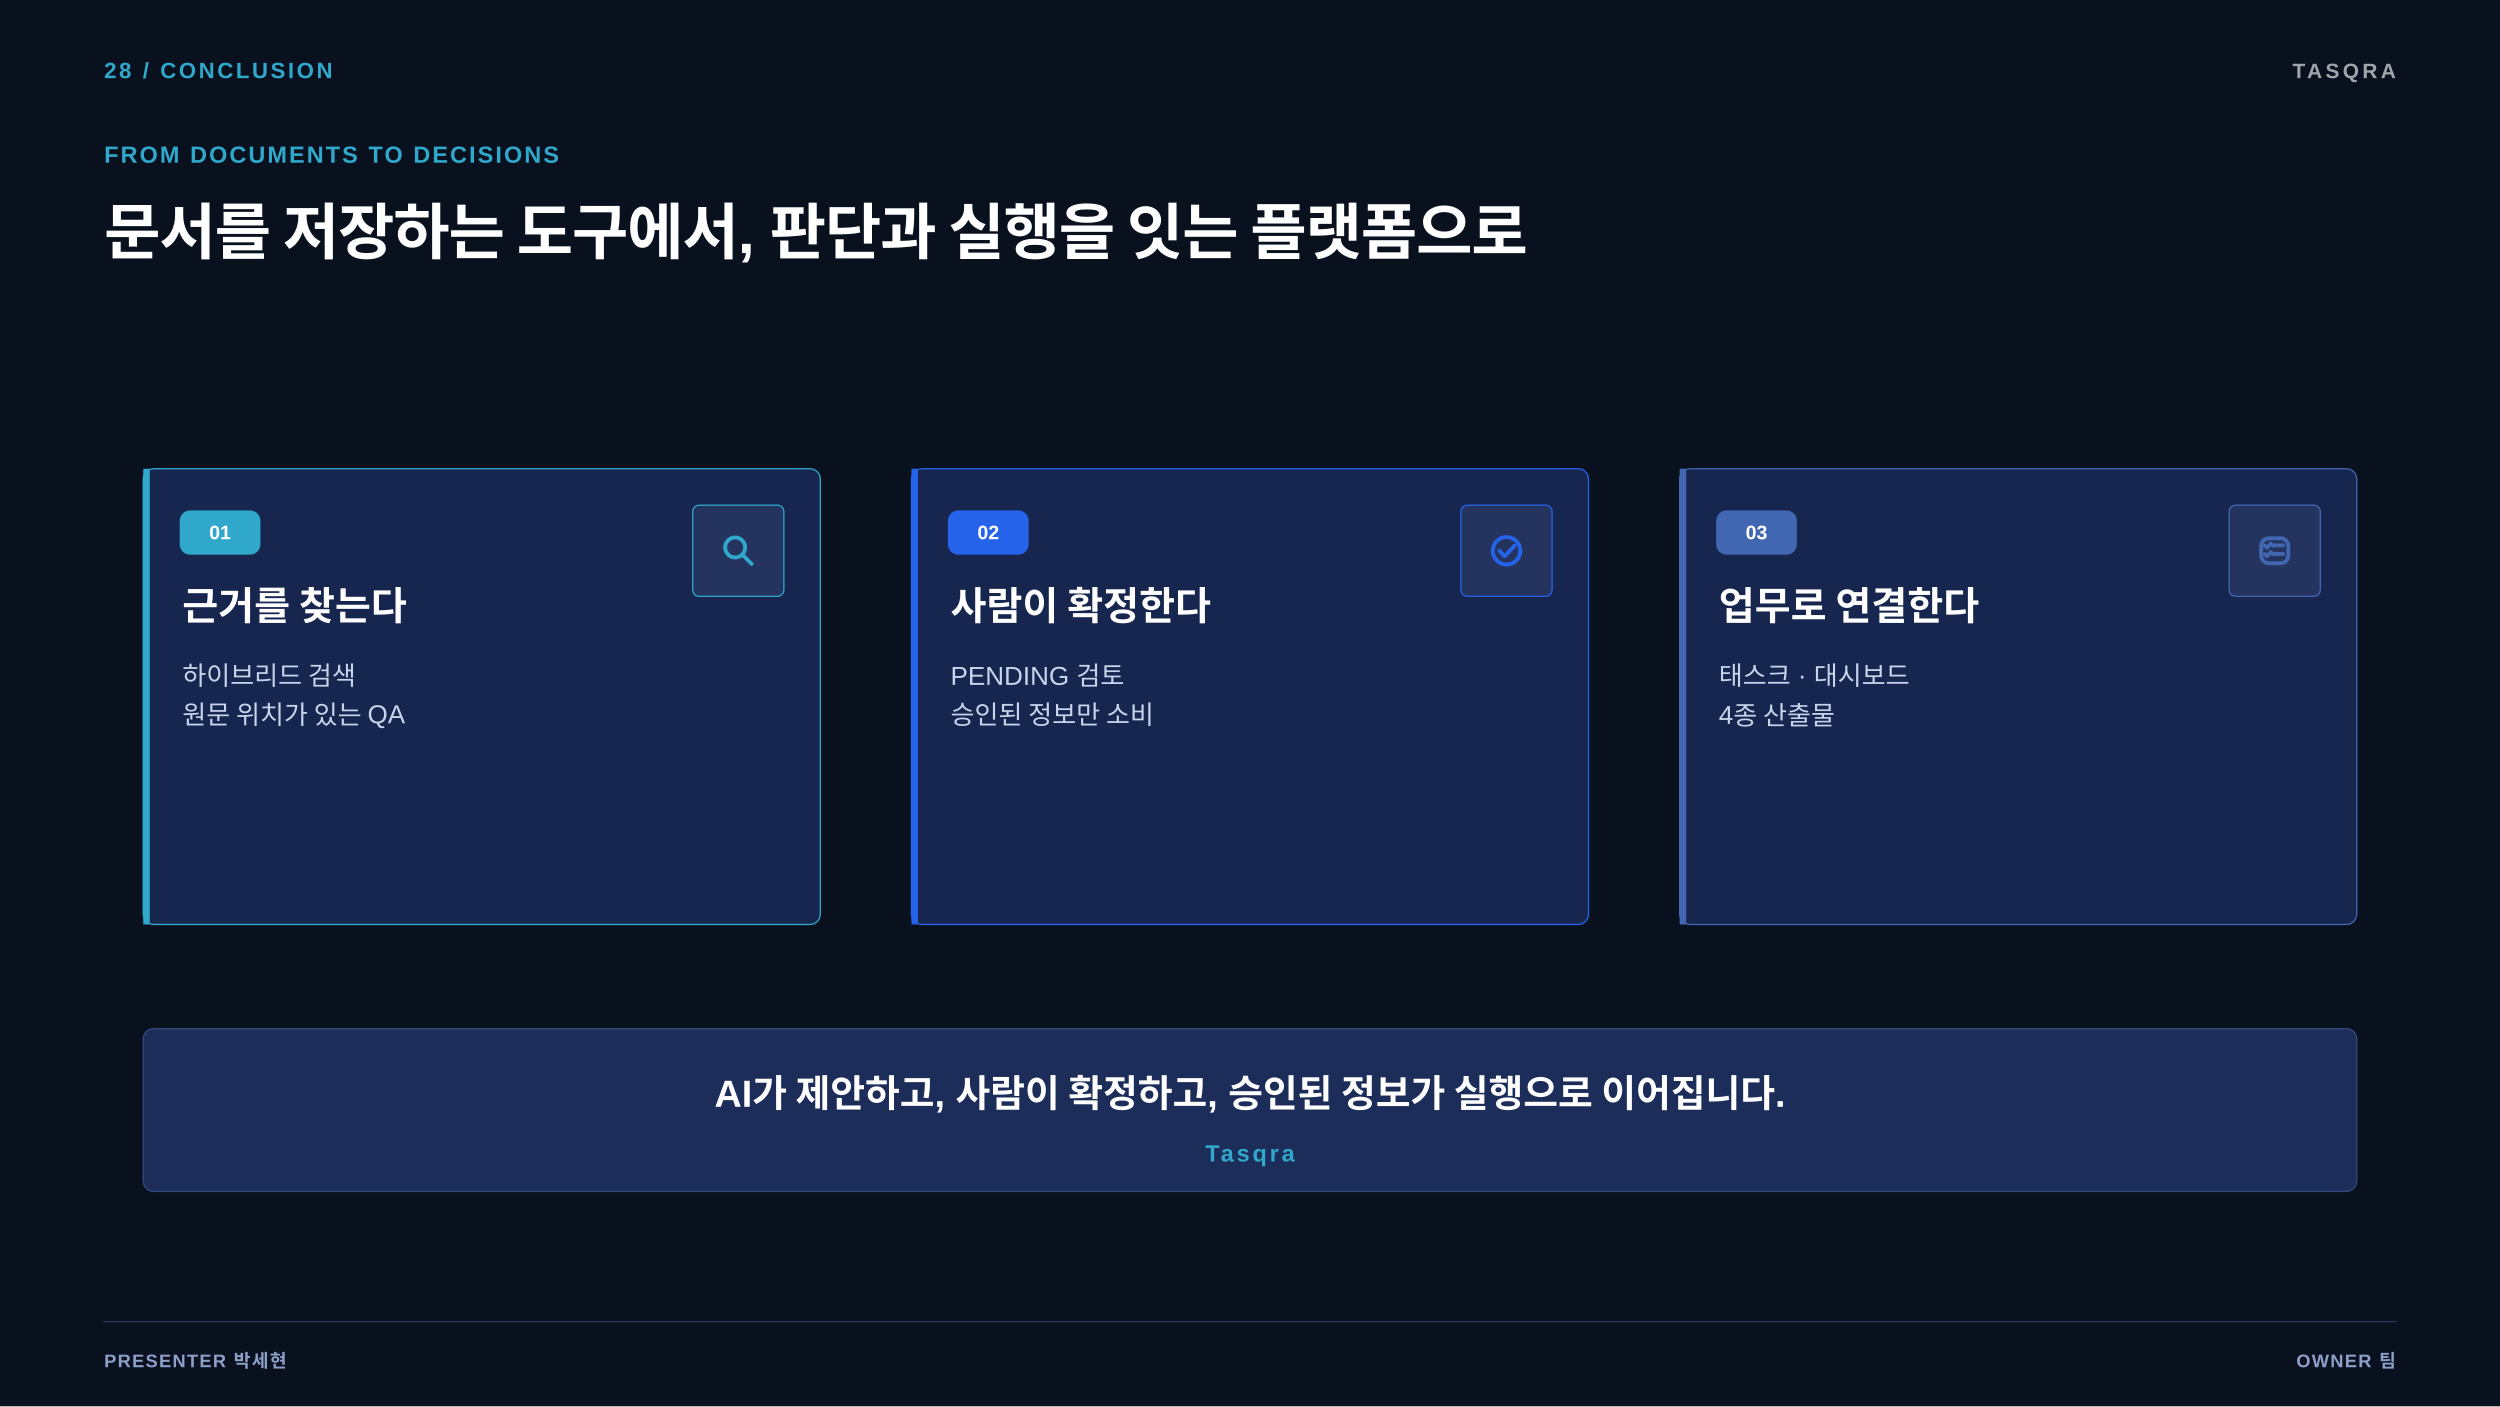
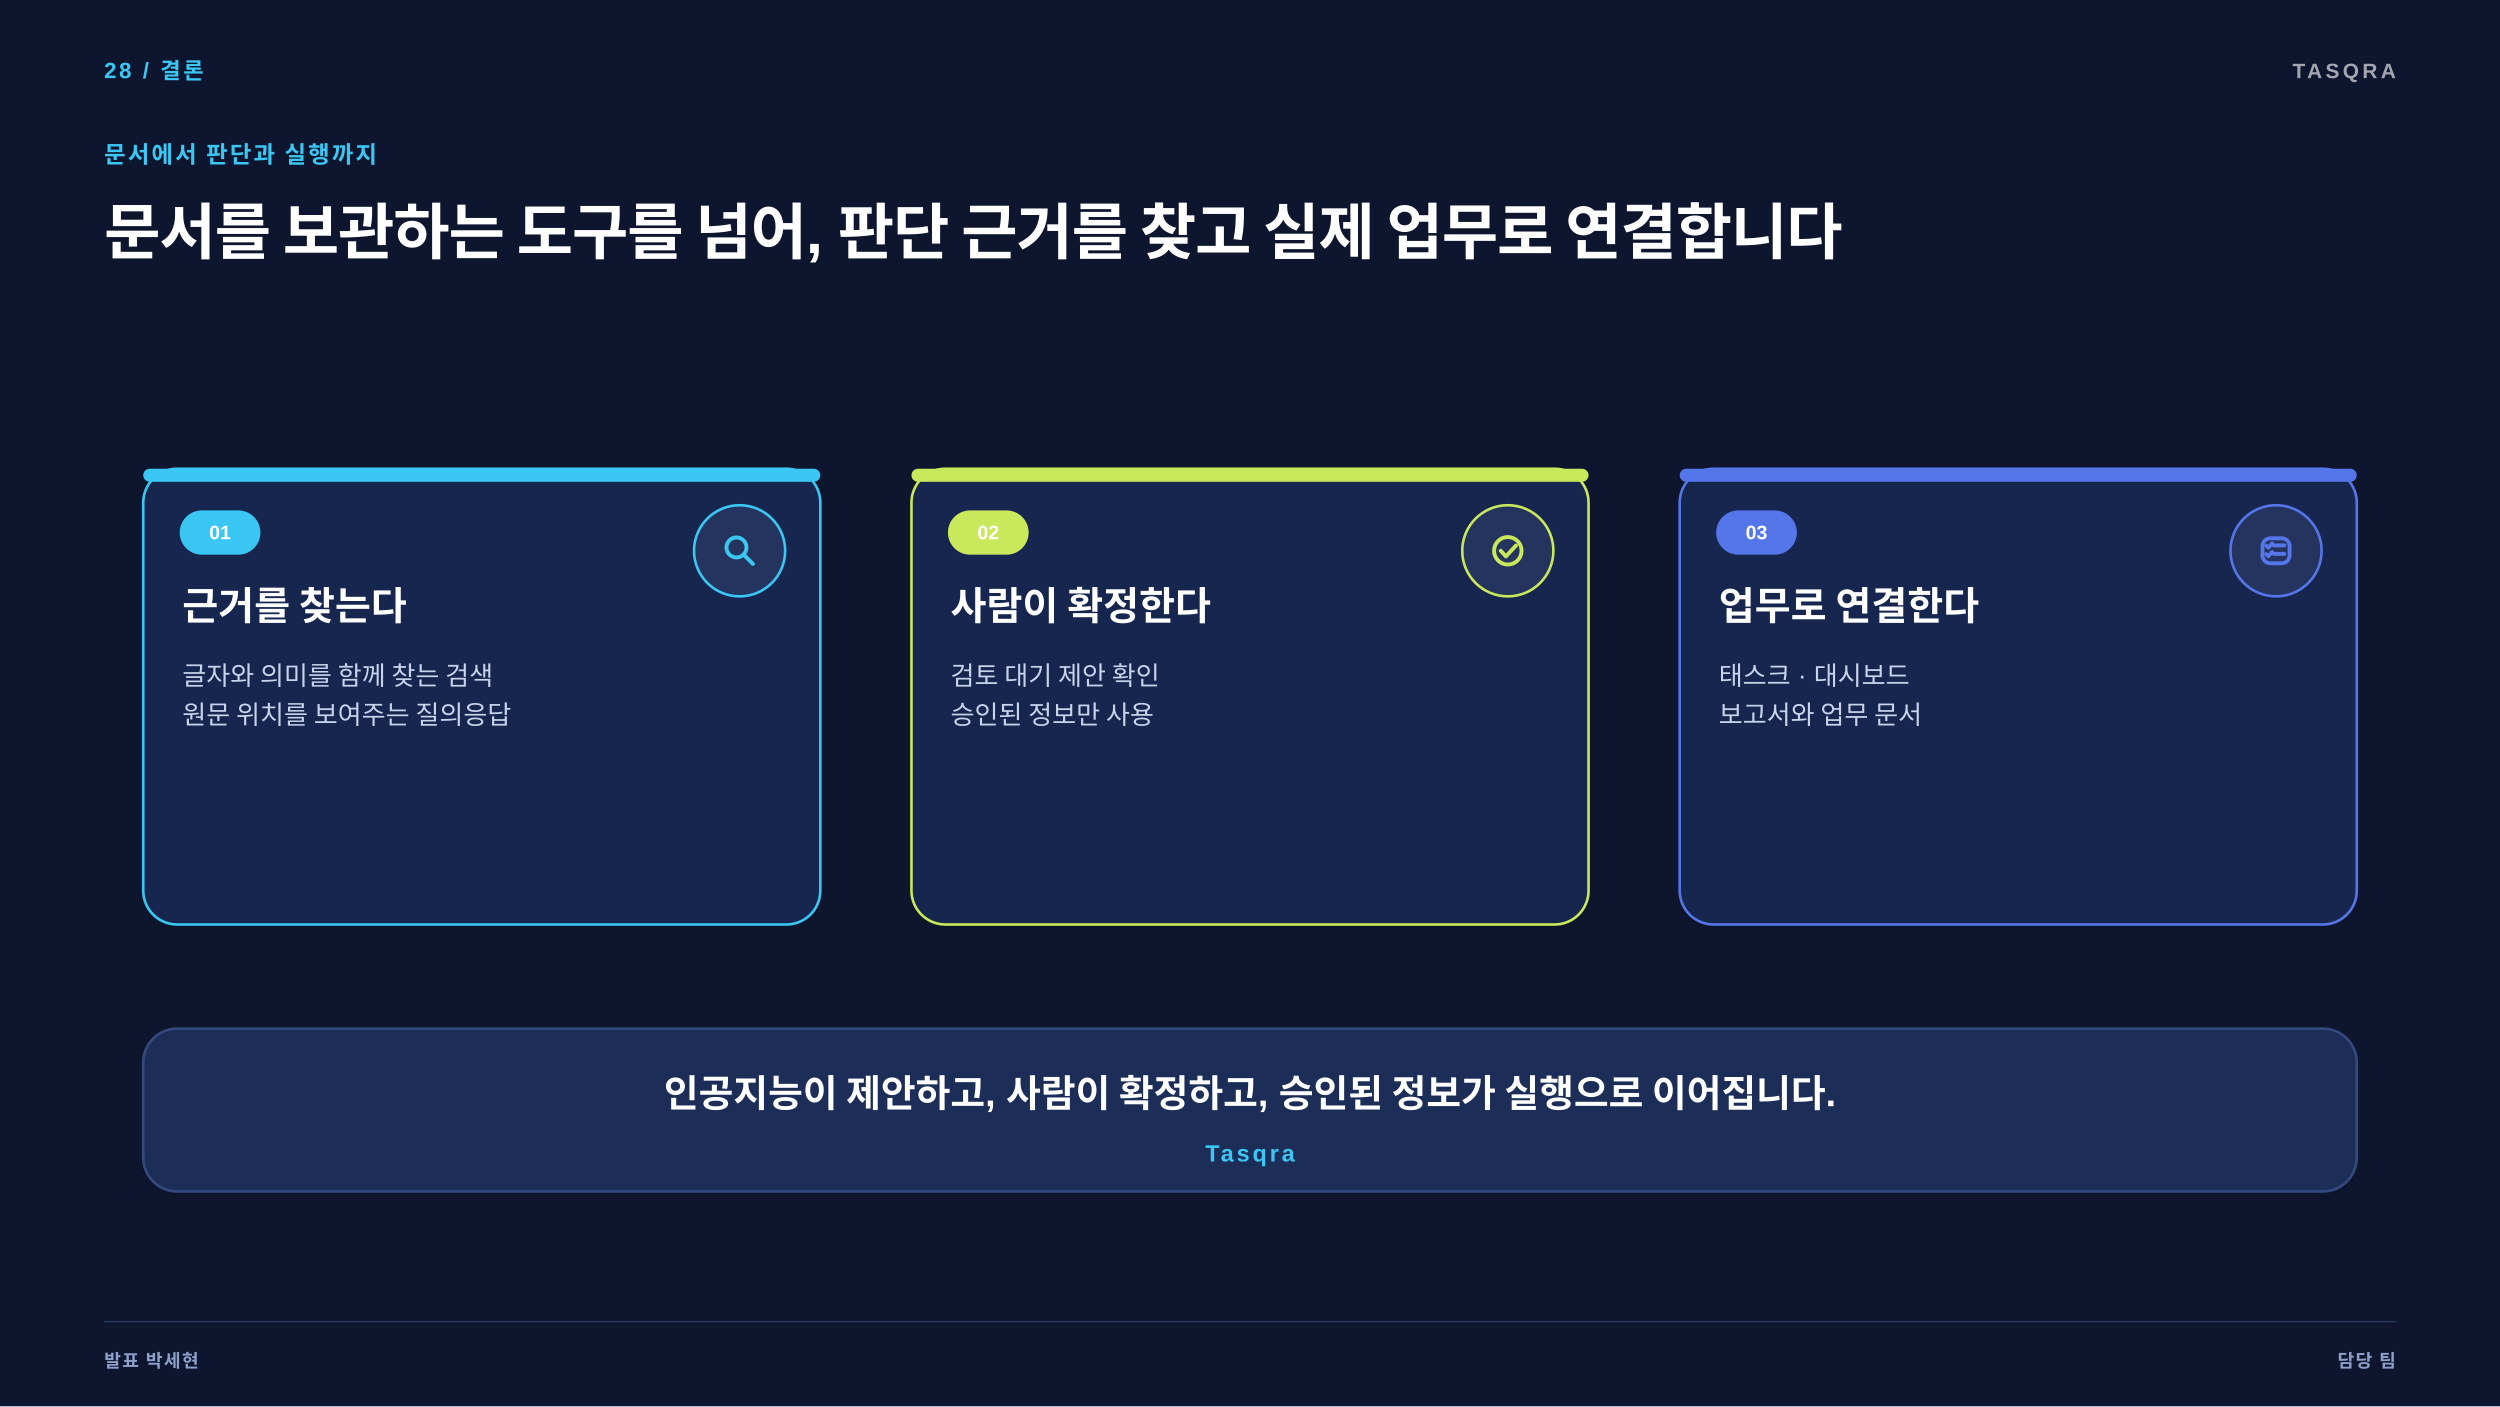
<svg xmlns="http://www.w3.org/2000/svg" width="1920" height="1080" viewBox="0 0 1920 1080">
  <defs>
    <style>@font-face{font-family:NotoKR;src:url("../../포트폴리오/NotoSansKR.ttf") format("truetype");} text{font-family:NotoKR,Arial,sans-serif;}</style>
    <filter id="shadow" x="-20%" y="-20%" width="140%" height="140%">
-       <feDropShadow dx="0" dy="4" stdDeviation="8" flood-color="#09111F" flood-opacity="0.06" />
+       <feDropShadow dx="0" dy="12" stdDeviation="16" flood-color="#0E162F" flood-opacity="0.11" />
    </filter>
    <filter id="softShadow" x="-20%" y="-20%" width="140%" height="140%">
-       <feDropShadow dx="0" dy="2" stdDeviation="5" flood-color="#09111F" flood-opacity="0.05" />
+       <feDropShadow dx="0" dy="7" stdDeviation="10" flood-color="#0E162F" flood-opacity="0.08" />
    </filter>
  </defs>
-   <rect x="0" y="0" width="1920" height="1080" rx="0" fill="#09111F" stroke="none" stroke-width="0" opacity="1" />
-   <text x="80" y="60" font-family="NotoKR, Arial, sans-serif" font-size="17" font-weight="800" font-style="normal" fill="#2FA8CC" text-anchor="start" letter-spacing="2" opacity="1">28  /  CONCLUSION</text>
+   <rect x="0" y="0" width="1920" height="1080" rx="0" fill="#0E162F" stroke="none" stroke-width="0" opacity="1" />
+   <text x="80" y="60" font-family="NotoKR, Arial, sans-serif" font-size="17" font-weight="800" font-style="normal" fill="#3BC7F4" text-anchor="start" letter-spacing="2" opacity="1">28  /  결론</text>
  <text x="1840" y="60" font-family="NotoKR, Arial, sans-serif" font-size="16" font-weight="800" font-style="normal" fill="#FFFFFF" text-anchor="end" letter-spacing="2.6" opacity="0.62">TASQRA</text>
-   <line x1="80" y1="1015" x2="1840" y2="1015" stroke="#29385F" stroke-width="1" stroke-linecap="square" opacity="1" />
-   <text x="80" y="1050" font-family="NotoKR, Arial, sans-serif" font-size="14" font-weight="700" font-style="normal" fill="#8EA0CA" text-anchor="start" letter-spacing="1" opacity="1">PRESENTER  박세현</text>
-   <text x="1840" y="1050" font-family="NotoKR, Arial, sans-serif" font-size="14" font-weight="700" font-style="normal" fill="#8EA0CA" text-anchor="end" letter-spacing="1" opacity="1">OWNER  팀</text>
-   <text x="80" y="125" font-family="NotoKR, Arial, sans-serif" font-size="18" font-weight="800" font-style="normal" fill="#2FA8CC" text-anchor="start" letter-spacing="1.6" opacity="1">FROM DOCUMENTS TO DECISIONS</text>
-   <text x="80" y="195" font-family="NotoKR, Arial, sans-serif" font-size="47" font-weight="800" font-style="normal" fill="#FFFFFF" text-anchor="start" letter-spacing="-0.8" opacity="1">문서를 저장하는 도구에서, 판단과 실행을 잇는 플랫폼으로</text>
-   <rect x="110" y="360" width="520" height="350" rx="8" fill="#17264F" stroke="#2FA8CC" stroke-width="1" opacity="1" />
-   <rect x="110" y="360" width="5" height="350" rx="0" fill="#2FA8CC" stroke="none" stroke-width="0" opacity="1" />
-   <rect x="138" y="392" width="62" height="34" rx="8" fill="#2FA8CC" stroke="none" stroke-width="0" opacity="1" />
+   <line x1="80" y1="1015" x2="1840" y2="1015" stroke="#29385F" stroke-width="1" stroke-linecap="round" opacity="1" />
+   <text x="80" y="1050" font-family="NotoKR, Arial, sans-serif" font-size="14" font-weight="700" font-style="normal" fill="#8EA0CA" text-anchor="start" letter-spacing="1" opacity="1">발표  박세현</text>
+   <text x="1840" y="1050" font-family="NotoKR, Arial, sans-serif" font-size="14" font-weight="700" font-style="normal" fill="#8EA0CA" text-anchor="end" letter-spacing="1" opacity="1">담당  팀</text>
+   <text x="80" y="125" font-family="NotoKR, Arial, sans-serif" font-size="18" font-weight="800" font-style="normal" fill="#3BC7F4" text-anchor="start" letter-spacing="1.6" opacity="1">문서에서 판단과 실행까지</text>
+   <text x="80" y="195" font-family="NotoKR, Arial, sans-serif" font-size="47" font-weight="800" font-style="normal" fill="#FFFFFF" text-anchor="start" letter-spacing="-0.8" opacity="1">문서를 보관하는 도구를 넘어, 판단 근거를 찾고 실제 업무로 연결합니다</text>
+   <rect x="110" y="360" width="520" height="350" rx="26" fill="#17264F" stroke="#3BC7F4" stroke-width="2" opacity="1" filter="url(#softShadow)" />
+   <rect x="110" y="360" width="520" height="10" rx="5" fill="#3BC7F4" stroke="none" stroke-width="0" opacity="1" />
+   <rect x="138" y="392" width="62" height="34" rx="17.0" fill="#3BC7F4" stroke="none" stroke-width="0" opacity="1" />
  <text x="169.0" y="414.1" font-family="NotoKR, Arial, sans-serif" font-size="15" font-weight="700" font-style="normal" fill="#FFFFFF" text-anchor="middle" letter-spacing="0" opacity="1">01</text>
-   <rect x="532" y="388" width="70" height="70" rx="5" fill="#24345F" stroke="#2FA8CC" stroke-width="1" opacity="1" />
-   <g fill="none" stroke="#2FA8CC" stroke-width="3" stroke-linecap="round">
-     <circle cx="564.6" cy="420.44" r="7.68" />
-     <line x1="570.2" y1="426.04" x2="577.24" y2="433.08" />
+   <circle cx="568" cy="423" r="35" fill="#24345F" stroke="#3BC7F4" stroke-width="2" opacity="1" />
+   <g fill="none" stroke="#3BC7F4" stroke-width="3" stroke-linecap="round">
+     <circle cx="565.6" cy="420.44" r="7.68" />
+     <line x1="571.2" y1="426.04" x2="578.24" y2="433.08" />
  </g>
  <text x="140" y="476" font-family="NotoKR, Arial, sans-serif" font-size="30" font-weight="800" font-style="normal" fill="#FFFFFF" text-anchor="start" letter-spacing="0" opacity="1">근거를 찾는다</text>
  <text x="140" y="526" font-family="NotoKR, Arial, sans-serif" font-size="20" font-weight="500" fill="#C8D4EC" text-anchor="start">
-     <tspan x="140" dy="0">하이브리드 검색</tspan>
-     <tspan x="140" dy="30.0">원문 위치가 있는 QA</tspan>
+     <tspan x="140" dy="0">글자와 의미를 함께 찾는 검색</tspan>
+     <tspan x="140" dy="30.0">원문 위치를 보여주는 질의응답</tspan>
  </text>
-   <rect x="700" y="360" width="520" height="350" rx="8" fill="#17264F" stroke="#2563EB" stroke-width="1" opacity="1" />
-   <rect x="700" y="360" width="5" height="350" rx="0" fill="#2563EB" stroke="none" stroke-width="0" opacity="1" />
-   <rect x="728" y="392" width="62" height="34" rx="8" fill="#2563EB" stroke="none" stroke-width="0" opacity="1" />
+   <rect x="700" y="360" width="520" height="350" rx="26" fill="#17264F" stroke="#C9E85B" stroke-width="2" opacity="1" filter="url(#softShadow)" />
+   <rect x="700" y="360" width="520" height="10" rx="5" fill="#C9E85B" stroke="none" stroke-width="0" opacity="1" />
+   <rect x="728" y="392" width="62" height="34" rx="17.0" fill="#C9E85B" stroke="none" stroke-width="0" opacity="1" />
  <text x="759.0" y="414.1" font-family="NotoKR, Arial, sans-serif" font-size="15" font-weight="700" font-style="normal" fill="#FFFFFF" text-anchor="middle" letter-spacing="0" opacity="1">02</text>
-   <rect x="1122" y="388" width="70" height="70" rx="5" fill="#24345F" stroke="#2563EB" stroke-width="1" opacity="1" />
-   <g fill="none" stroke="#2563EB" stroke-width="3" stroke-linecap="round" stroke-linejoin="round">
-     <circle cx="1157" cy="423" r="10.56" />
-     <path d="M 1151.56 423 l 4.0 4.32 l 7.68 -8.32" />
+   <circle cx="1158" cy="423" r="35" fill="#24345F" stroke="#C9E85B" stroke-width="2" opacity="1" />
+   <g fill="none" stroke="#C9E85B" stroke-width="3" stroke-linecap="round" stroke-linejoin="round">
+     <circle cx="1158" cy="423" r="10.56" />
+     <path d="M 1152.56 423 l 4.0 4.32 l 7.68 -8.32" />
  </g>
  <text x="730" y="476" font-family="NotoKR, Arial, sans-serif" font-size="30" font-weight="800" font-style="normal" fill="#FFFFFF" text-anchor="start" letter-spacing="0" opacity="1">사람이 확정한다</text>
  <text x="730" y="526" font-family="NotoKR, Arial, sans-serif" font-size="20" font-weight="500" fill="#C8D4EC" text-anchor="start">
-     <tspan x="730" dy="0">PENDING 검토</tspan>
-     <tspan x="730" dy="30.0">승인된 정보만 소비</tspan>
+     <tspan x="730" dy="0">검토 대기 제안 확인</tspan>
+     <tspan x="730" dy="30.0">승인된 정보만 사용</tspan>
  </text>
-   <rect x="1290" y="360" width="520" height="350" rx="8" fill="#17264F" stroke="#4267B2" stroke-width="1" opacity="1" />
-   <rect x="1290" y="360" width="5" height="350" rx="0" fill="#4267B2" stroke="none" stroke-width="0" opacity="1" />
-   <rect x="1318" y="392" width="62" height="34" rx="8" fill="#4267B2" stroke="none" stroke-width="0" opacity="1" />
+   <rect x="1290" y="360" width="520" height="350" rx="26" fill="#17264F" stroke="#5576E8" stroke-width="2" opacity="1" filter="url(#softShadow)" />
+   <rect x="1290" y="360" width="520" height="10" rx="5" fill="#5576E8" stroke="none" stroke-width="0" opacity="1" />
+   <rect x="1318" y="392" width="62" height="34" rx="17.0" fill="#5576E8" stroke="none" stroke-width="0" opacity="1" />
  <text x="1349.0" y="414.1" font-family="NotoKR, Arial, sans-serif" font-size="15" font-weight="700" font-style="normal" fill="#FFFFFF" text-anchor="middle" letter-spacing="0" opacity="1">03</text>
-   <rect x="1712" y="388" width="70" height="70" rx="5" fill="#24345F" stroke="#4267B2" stroke-width="1" opacity="1" />
-   <g fill="none" stroke="#4267B2" stroke-width="3" stroke-linecap="round" stroke-linejoin="round">
-     <rect x="1736.6" y="413.4" width="20.8" height="19.2" rx="6" />
-     <path d="M 1739.48 419.0 l 1.6 1.6 l 2.88 -3.2" />
-     <line x1="1745.4" y1="418.84" x2="1753.4" y2="418.84" />
-     <path d="M 1739.48 425.56 l 1.6 1.6 l 2.88 -3.2" />
-     <line x1="1745.4" y1="425.4" x2="1753.4" y2="425.4" />
+   <circle cx="1748" cy="423" r="35" fill="#24345F" stroke="#5576E8" stroke-width="2" opacity="1" />
+   <g fill="none" stroke="#5576E8" stroke-width="3" stroke-linecap="round" stroke-linejoin="round">
+     <rect x="1737.6" y="413.4" width="20.8" height="19.2" rx="6" />
+     <path d="M 1740.48 419.0 l 1.6 1.6 l 2.88 -3.2" />
+     <line x1="1746.4" y1="418.84" x2="1754.4" y2="418.84" />
+     <path d="M 1740.48 425.56 l 1.6 1.6 l 2.88 -3.2" />
+     <line x1="1746.4" y1="425.4" x2="1754.4" y2="425.4" />
  </g>
  <text x="1320" y="476" font-family="NotoKR, Arial, sans-serif" font-size="30" font-weight="800" font-style="normal" fill="#FFFFFF" text-anchor="start" letter-spacing="0" opacity="1">업무로 연결한다</text>
  <text x="1320" y="526" font-family="NotoKR, Arial, sans-serif" font-size="20" font-weight="500" fill="#C8D4EC" text-anchor="start">
    <tspan x="1320" dy="0">태스크 · 대시보드</tspan>
-     <tspan x="1320" dy="30.0">4종 산출물</tspan>
+     <tspan x="1320" dy="30.0">보고서와 업무 문서</tspan>
  </text>
-   <rect x="110" y="790" width="1700" height="125" rx="8" fill="#1D2D59" stroke="#344A7E" stroke-width="1" opacity="1" />
-   <text x="960" y="850" font-family="NotoKR, Arial, sans-serif" font-size="29" font-weight="800" font-style="normal" fill="#FFFFFF" text-anchor="middle" letter-spacing="0" opacity="1">AI가 제안하고, 사람이 확정하고, 승인된 정보가 실행으로 이어집니다.</text>
-   <text x="960" y="892" font-family="NotoKR, Arial, sans-serif" font-size="18" font-weight="800" font-style="normal" fill="#2FA8CC" text-anchor="middle" letter-spacing="2.2" opacity="1">Tasqra</text>
+   <rect x="110" y="790" width="1700" height="125" rx="26" fill="#1D2D59" stroke="#344A7E" stroke-width="2" opacity="1" filter="url(#softShadow)" />
+   <text x="960" y="850" font-family="NotoKR, Arial, sans-serif" font-size="29" font-weight="800" font-style="normal" fill="#FFFFFF" text-anchor="middle" letter-spacing="0" opacity="1">인공지능이 제안하고, 사람이 확정하고, 승인된 정보가 실행으로 이어집니다.</text>
+   <text x="960" y="892" font-family="NotoKR, Arial, sans-serif" font-size="18" font-weight="800" font-style="normal" fill="#3BC7F4" text-anchor="middle" letter-spacing="2.2" opacity="1">Tasqra</text>
</svg>
